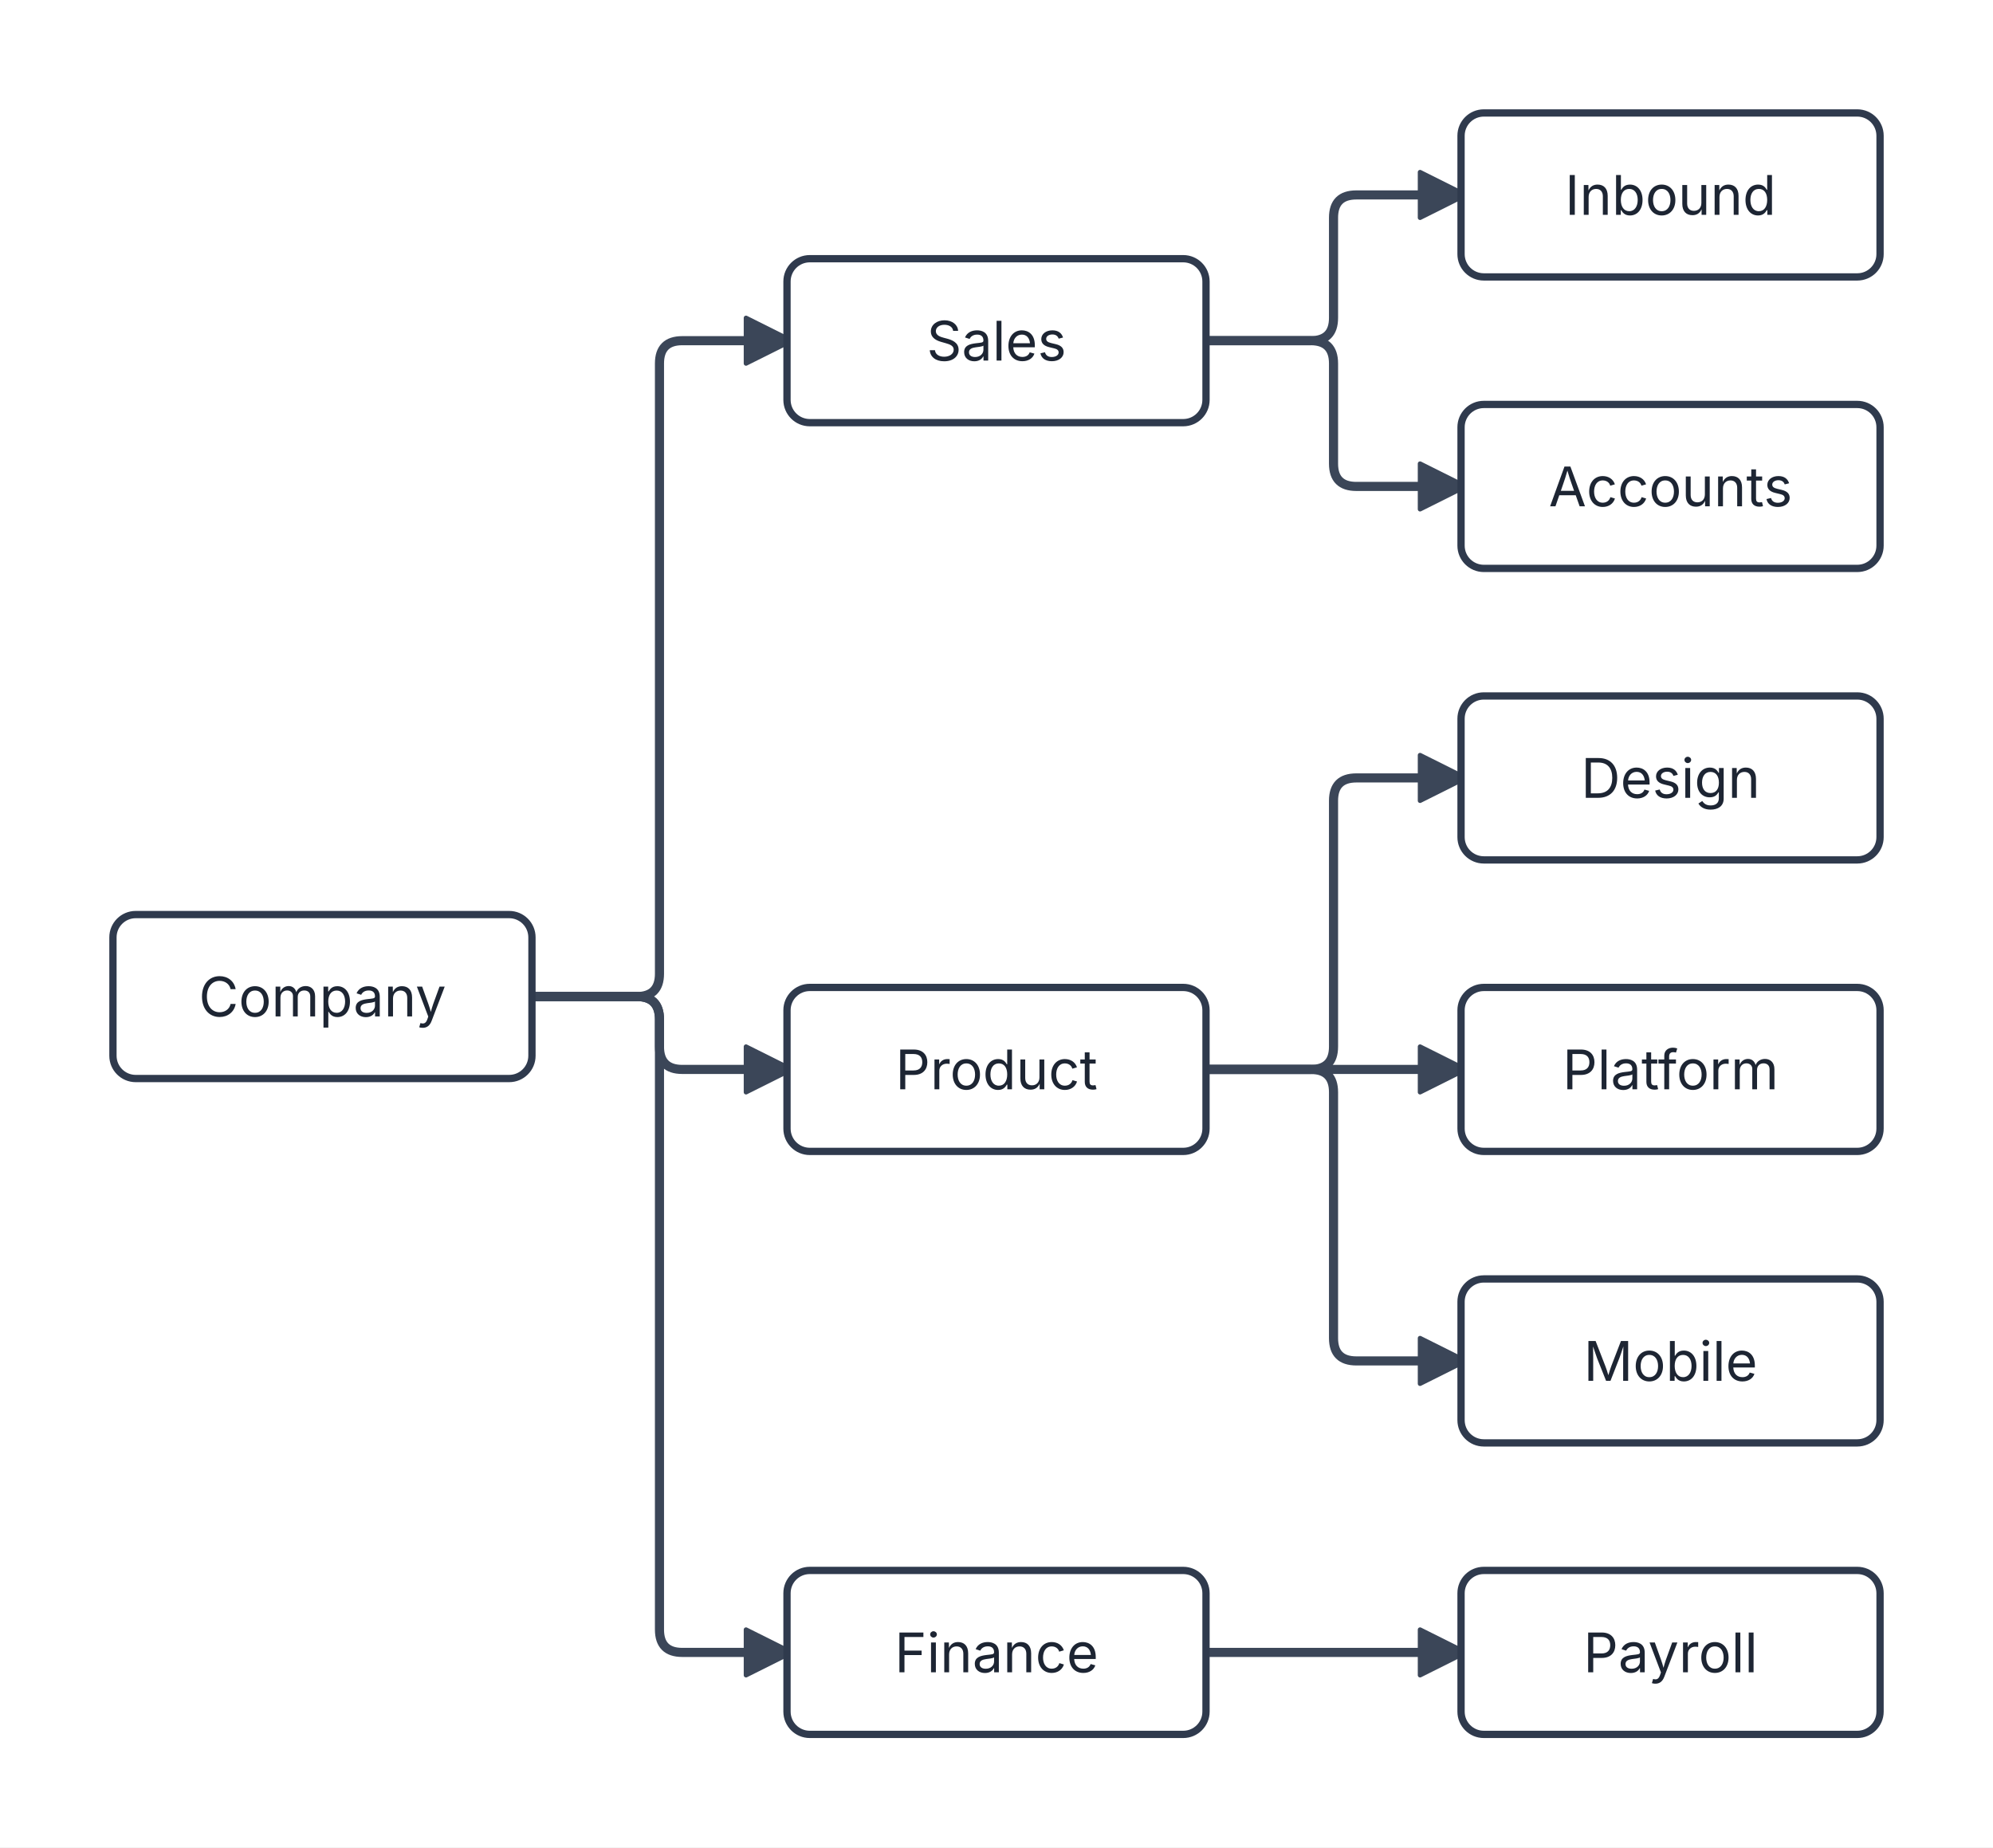
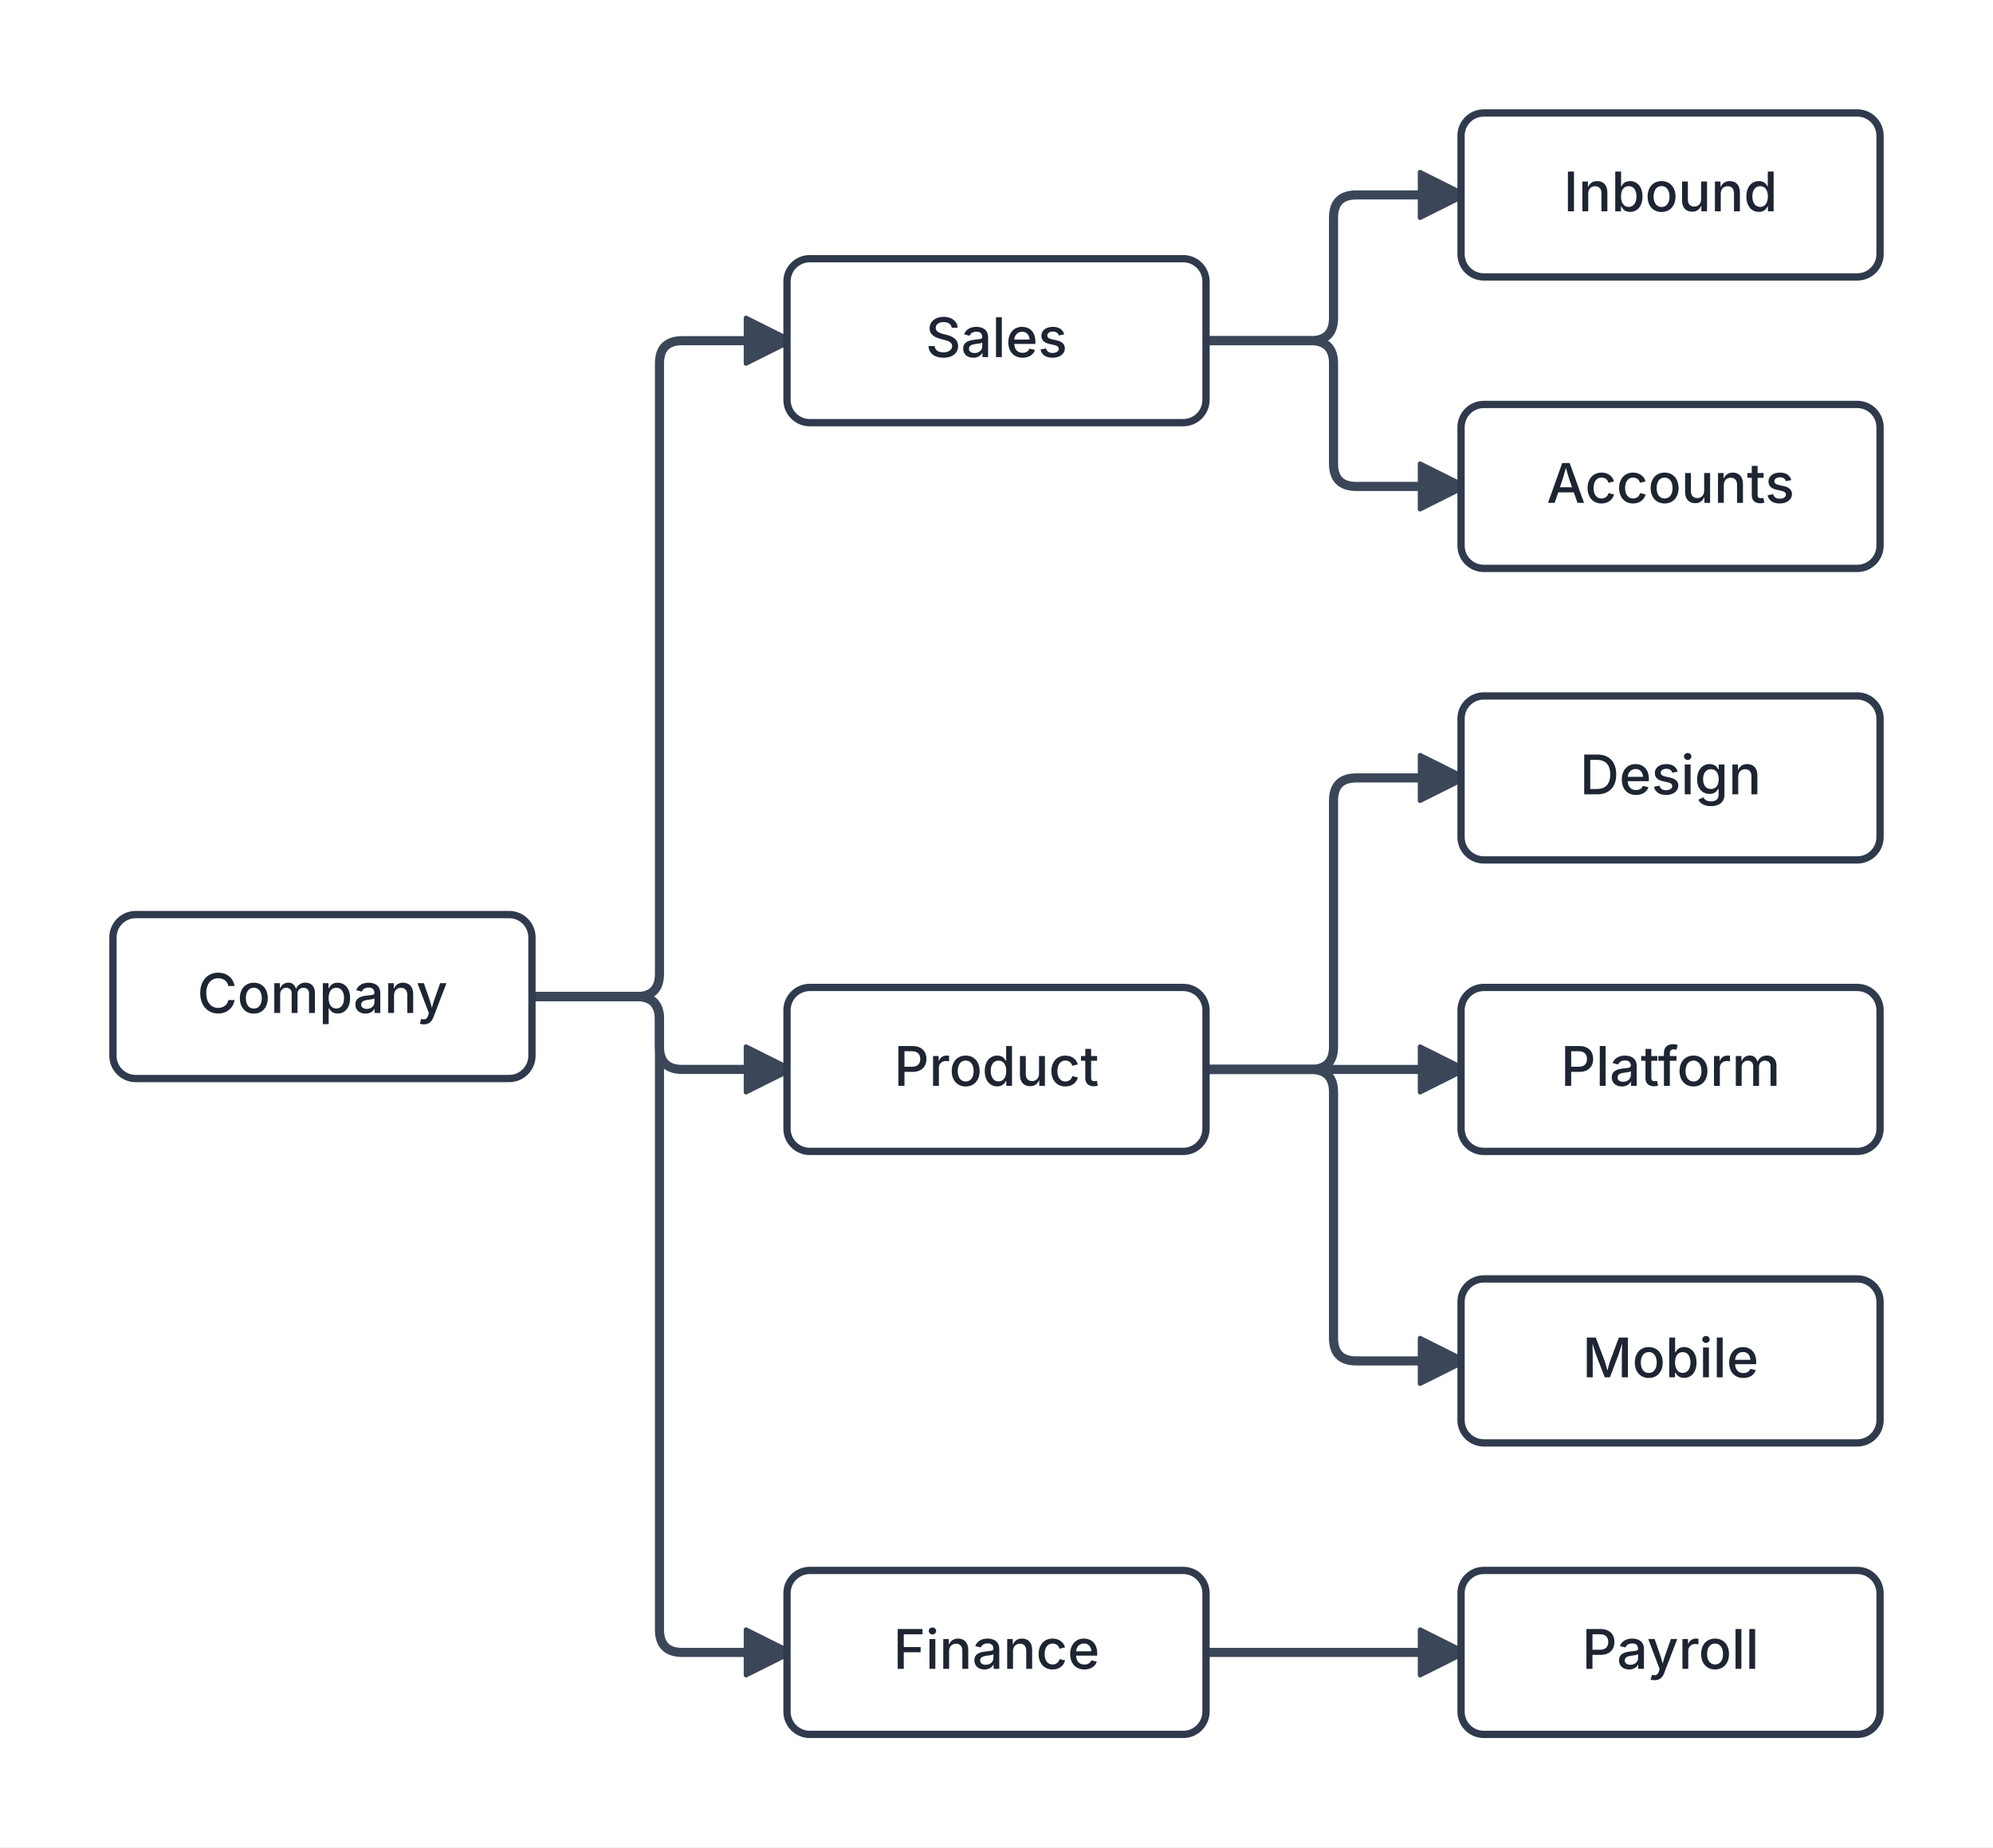
<svg xmlns="http://www.w3.org/2000/svg" viewBox="-24.80 -24.80 437.60 405.60" width="437.60" height="405.60" font-family="Inter, system-ui, -apple-system, sans-serif">
  <defs>
    <marker id="gl-mk-0" markerWidth="12.00" markerHeight="12.00" viewBox="0 0 12.00 12" orient="auto" refX="1.00" refY="6" markerUnits="userSpaceOnUse">
      <path d="M 1,1 L 11,6 L 1,11 Z" fill="#3b4658" stroke="#3b4658" stroke-linejoin="round" />
    </marker>
  </defs>
  <rect x="-24.80" y="-24.80" width="437.60" height="405.60" fill="#ffffff" />
  <g id="edges">
    <path d="M 240.00,50.00 L 263.00,50.00 Q 268.00,50.00 268.00,45.00 L 268.00,23.00 Q 268.00,18.00 273.00,18.00 L 287.00,18.00" fill="none" stroke="#3b4658" stroke-width="2.00" marker-end="url(#gl-mk-0)" />
    <path d="M 240.00,50.00 L 263.00,50.00 Q 268.00,50.00 268.00,55.00 L 268.00,77.00 Q 268.00,82.00 273.00,82.00 L 287.00,82.00" fill="none" stroke="#3b4658" stroke-width="2.00" marker-end="url(#gl-mk-0)" />
    <path d="M 240.00,210.00 L 263.00,210.00 Q 268.00,210.00 268.00,205.00 L 268.00,151.00 Q 268.00,146.00 273.00,146.00 L 287.00,146.00" fill="none" stroke="#3b4658" stroke-width="2.00" marker-end="url(#gl-mk-0)" />
    <path d="M 240.00,210.00 L 287.00,210.00" fill="none" stroke="#3b4658" stroke-width="2.00" marker-end="url(#gl-mk-0)" />
    <path d="M 240.00,210.00 L 263.00,210.00 Q 268.00,210.00 268.00,215.00 L 268.00,269.00 Q 268.00,274.00 273.00,274.00 L 287.00,274.00" fill="none" stroke="#3b4658" stroke-width="2.00" marker-end="url(#gl-mk-0)" />
    <path d="M 240.00,338.00 L 287.00,338.00" fill="none" stroke="#3b4658" stroke-width="2.00" marker-end="url(#gl-mk-0)" />
    <path d="M 92.00,194.00 L 115.00,194.00 Q 120.00,194.00 120.00,189.00 L 120.00,55.00 Q 120.00,50.00 125.00,50.00 L 139.00,50.00" fill="none" stroke="#3b4658" stroke-width="2.00" marker-end="url(#gl-mk-0)" />
    <path d="M 92.00,194.00 L 115.00,194.00 Q 120.00,194.00 120.00,199.00 L 120.00,205.00 Q 120.00,210.00 125.00,210.00 L 139.00,210.00" fill="none" stroke="#3b4658" stroke-width="2.00" marker-end="url(#gl-mk-0)" />
    <path d="M 92.00,194.00 L 115.00,194.00 Q 120.00,194.00 120.00,199.00 L 120.00,333.00 Q 120.00,338.00 125.00,338.00 L 139.00,338.00" fill="none" stroke="#3b4658" stroke-width="2.00" marker-end="url(#gl-mk-0)" />
  </g>
  <g id="nodes">
    <rect x="0.00" y="176.00" width="92.00" height="36.00" rx="5.00" fill="#ffffff" stroke="#2f3a4d" stroke-width="1.60" />
-     <text x="46.00" y="194.00" text-anchor="middle" dominant-baseline="central" font-size="12.00" font-weight="500.00" fill="#1d2533">Company</text>
+     <text x="46.00" y="197.60" text-anchor="middle" font-size="12.00" font-weight="500" fill="#1d2533">Company</text>
    <rect x="148.00" y="32.00" width="92.00" height="36.00" rx="5.00" fill="#ffffff" stroke="#2f3a4d" stroke-width="1.60" />
-     <text x="194.00" y="50.00" text-anchor="middle" dominant-baseline="central" font-size="12.00" font-weight="500.00" fill="#1d2533">Sales</text>
+     <text x="194.00" y="53.60" text-anchor="middle" font-size="12.00" font-weight="500" fill="#1d2533">Sales</text>
    <rect x="148.00" y="192.00" width="92.00" height="36.00" rx="5.00" fill="#ffffff" stroke="#2f3a4d" stroke-width="1.60" />
-     <text x="194.00" y="210.00" text-anchor="middle" dominant-baseline="central" font-size="12.00" font-weight="500.00" fill="#1d2533">Product</text>
+     <text x="194.00" y="213.60" text-anchor="middle" font-size="12.00" font-weight="500" fill="#1d2533">Product</text>
    <rect x="148.00" y="320.00" width="92.00" height="36.00" rx="5.00" fill="#ffffff" stroke="#2f3a4d" stroke-width="1.60" />
-     <text x="194.00" y="338.00" text-anchor="middle" dominant-baseline="central" font-size="12.00" font-weight="500.00" fill="#1d2533">Finance</text>
+     <text x="194.00" y="341.60" text-anchor="middle" font-size="12.00" font-weight="500" fill="#1d2533">Finance</text>
    <rect x="296.00" y="0.00" width="92.00" height="36.00" rx="5.00" fill="#ffffff" stroke="#2f3a4d" stroke-width="1.60" />
-     <text x="342.00" y="18.00" text-anchor="middle" dominant-baseline="central" font-size="12.00" font-weight="500.00" fill="#1d2533">Inbound</text>
+     <text x="342.00" y="21.60" text-anchor="middle" font-size="12.00" font-weight="500" fill="#1d2533">Inbound</text>
    <rect x="296.00" y="64.00" width="92.00" height="36.00" rx="5.00" fill="#ffffff" stroke="#2f3a4d" stroke-width="1.60" />
-     <text x="342.00" y="82.00" text-anchor="middle" dominant-baseline="central" font-size="12.00" font-weight="500.00" fill="#1d2533">Accounts</text>
+     <text x="342.00" y="85.60" text-anchor="middle" font-size="12.00" font-weight="500" fill="#1d2533">Accounts</text>
    <rect x="296.00" y="128.00" width="92.00" height="36.00" rx="5.00" fill="#ffffff" stroke="#2f3a4d" stroke-width="1.60" />
-     <text x="342.00" y="146.00" text-anchor="middle" dominant-baseline="central" font-size="12.00" font-weight="500.00" fill="#1d2533">Design</text>
+     <text x="342.00" y="149.60" text-anchor="middle" font-size="12.00" font-weight="500" fill="#1d2533">Design</text>
    <rect x="296.00" y="192.00" width="92.00" height="36.00" rx="5.00" fill="#ffffff" stroke="#2f3a4d" stroke-width="1.60" />
-     <text x="342.00" y="210.00" text-anchor="middle" dominant-baseline="central" font-size="12.00" font-weight="500.00" fill="#1d2533">Platform</text>
+     <text x="342.00" y="213.60" text-anchor="middle" font-size="12.00" font-weight="500" fill="#1d2533">Platform</text>
    <rect x="296.00" y="256.00" width="92.00" height="36.00" rx="5.00" fill="#ffffff" stroke="#2f3a4d" stroke-width="1.60" />
-     <text x="342.00" y="274.00" text-anchor="middle" dominant-baseline="central" font-size="12.00" font-weight="500.00" fill="#1d2533">Mobile</text>
+     <text x="342.00" y="277.60" text-anchor="middle" font-size="12.00" font-weight="500" fill="#1d2533">Mobile</text>
    <rect x="296.00" y="320.00" width="92.00" height="36.00" rx="5.00" fill="#ffffff" stroke="#2f3a4d" stroke-width="1.60" />
-     <text x="342.00" y="338.00" text-anchor="middle" dominant-baseline="central" font-size="12.00" font-weight="500.00" fill="#1d2533">Payroll</text>
+     <text x="342.00" y="341.60" text-anchor="middle" font-size="12.00" font-weight="500" fill="#1d2533">Payroll</text>
  </g>
</svg>
